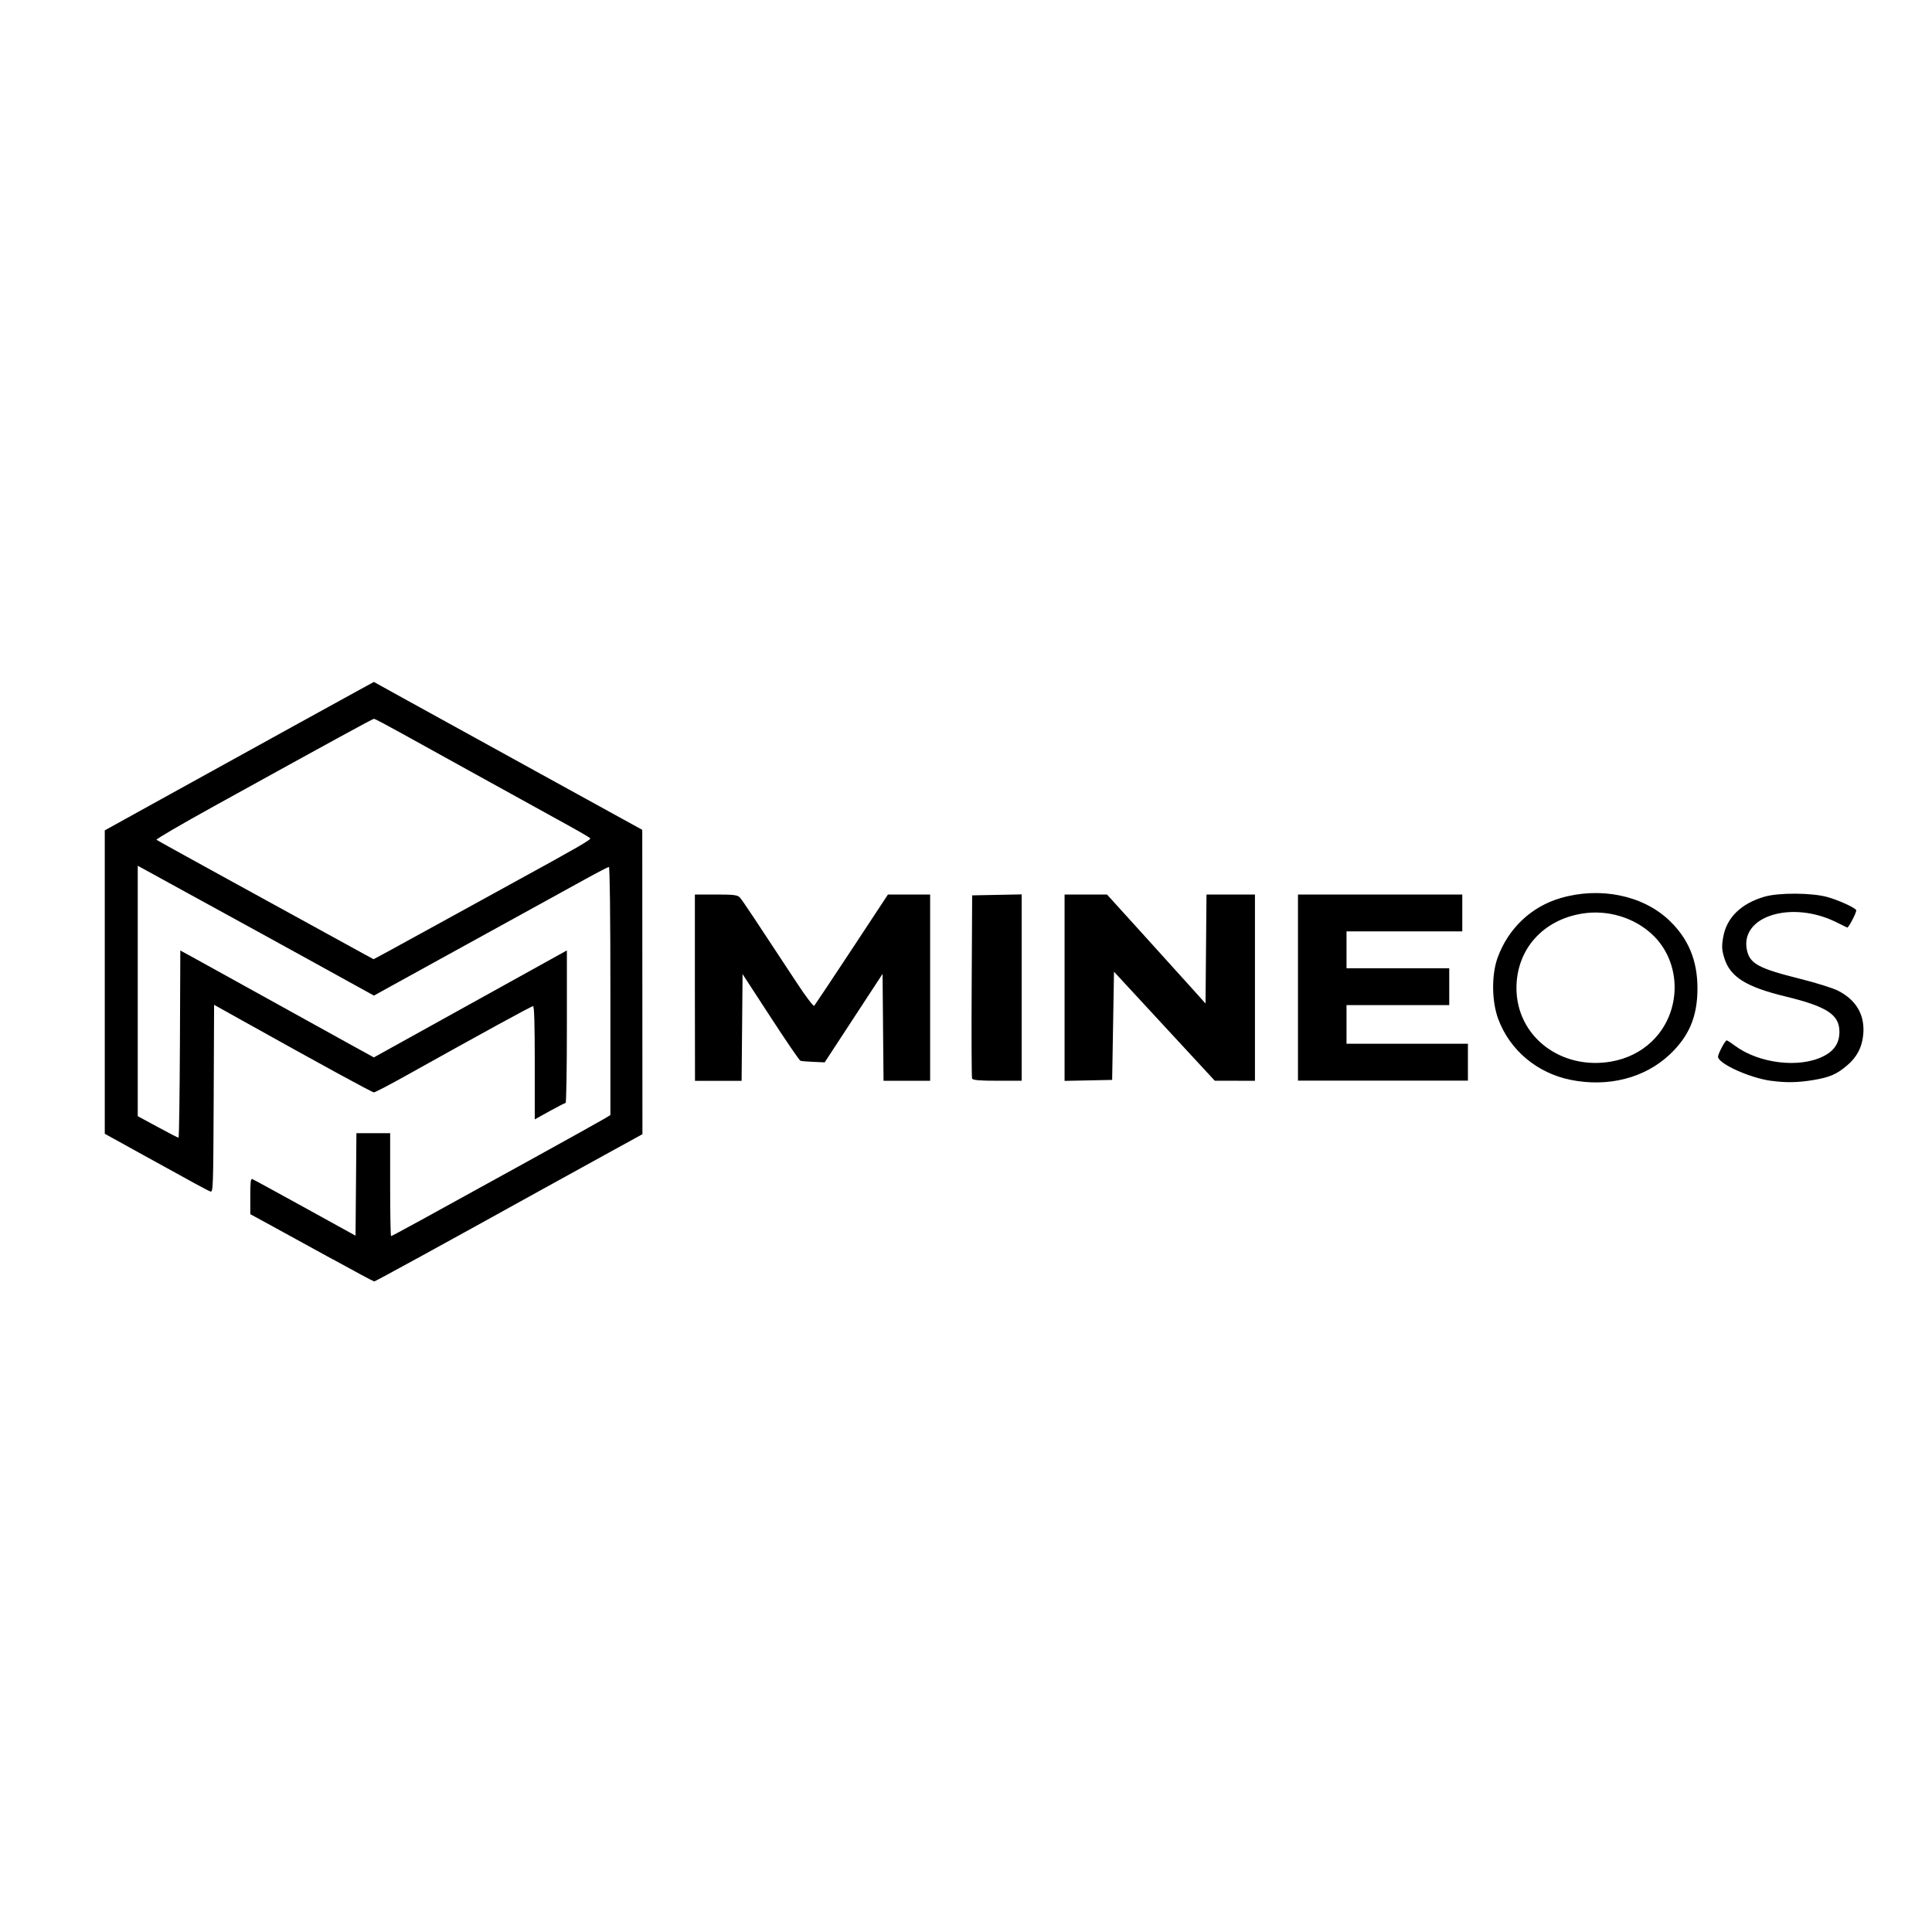
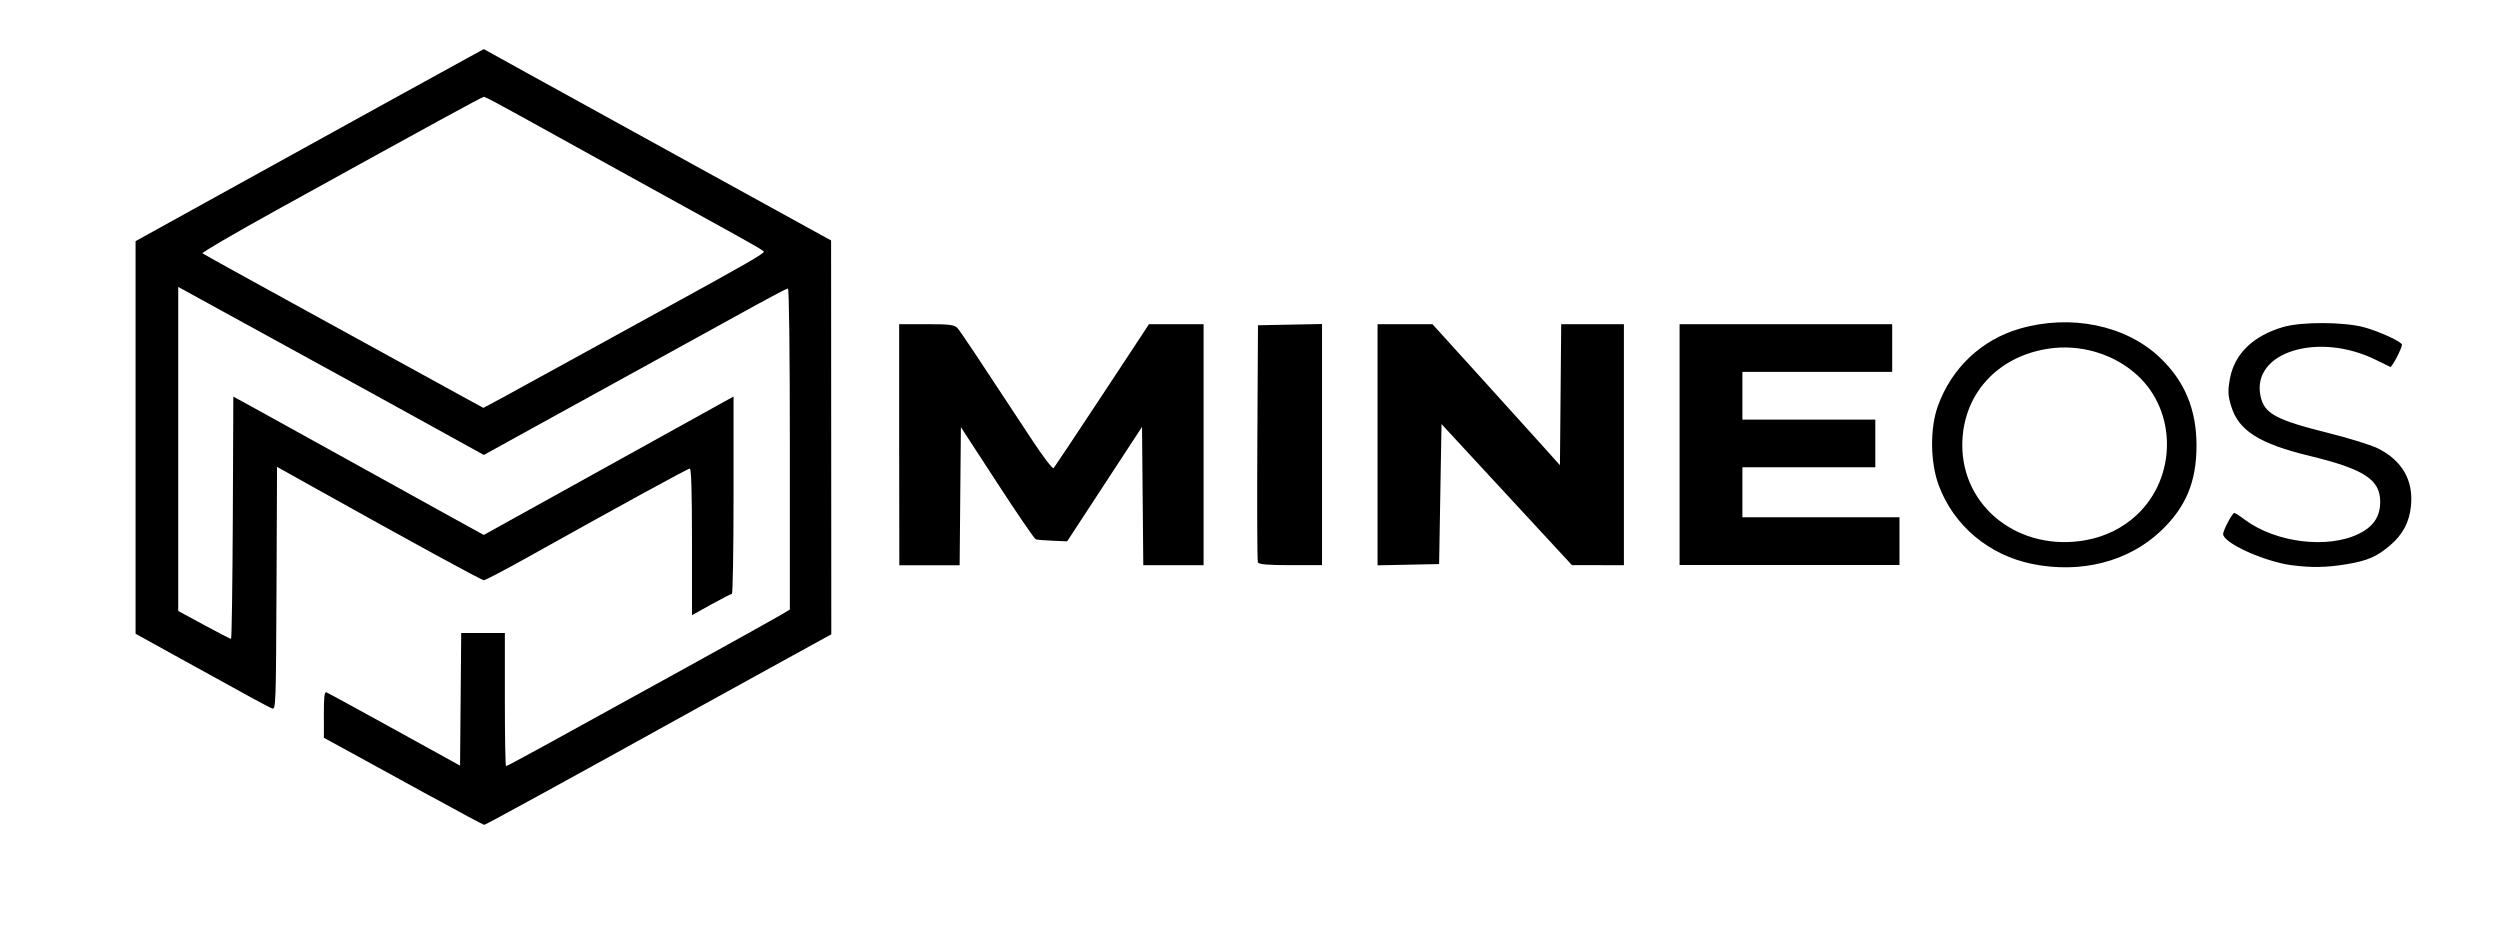
- <svg xmlns="http://www.w3.org/2000/svg" viewBox="0 0 48 48" preserveAspectRatio="xMidYMid meet" fill="none">
+ <svg xmlns="http://www.w3.org/2000/svg" viewBox="0 16 48 18" preserveAspectRatio="xMidYMid meet" fill="none">
  <defs id="defs1" />
  <g id="layer1">
    <path style="fill:#000000;stroke-width:1.358" d="M 8.271,31.29 C 7.723,30.988 7.038,30.612 6.747,30.454 l -0.528,-0.288 -8.01e-4,-0.446 c -5.87e-4,-0.342 0.011,-0.441 0.049,-0.427 0.027,0.01 0.616,0.331 1.308,0.713 l 1.258,0.694 0.011,-1.273 0.011,-1.273 h 0.419 0.419 v 1.278 c 0,0.703 0.01,1.278 0.023,1.278 0.024,0 0.729,-0.385 3.452,-1.888 0.933,-0.515 1.765,-0.978 1.847,-1.028 l 0.15,-0.091 v -3.082 c 0,-1.879 -0.015,-3.082 -0.037,-3.082 -0.02,0 -0.277,0.133 -0.569,0.294 -0.293,0.162 -1.188,0.655 -1.989,1.095 -0.802,0.44 -1.867,1.027 -2.367,1.303 L 9.29,24.735 8.822,24.477 C 8.564,24.336 8.048,24.051 7.675,23.844 7.301,23.638 6.762,23.341 6.477,23.185 6.191,23.029 5.387,22.588 4.69,22.205 l -1.268,-0.696 v 3.111 3.111 l 0.495,0.268 c 0.272,0.148 0.506,0.268 0.519,0.268 0.013,0 0.028,-1.047 0.034,-2.326 l 0.01,-2.326 0.359,0.196 c 0.198,0.108 1.015,0.56 1.817,1.005 0.802,0.445 1.722,0.954 2.045,1.132 l 0.587,0.323 2.398,-1.329 2.398,-1.329 v 1.895 c 0,1.042 -0.014,1.895 -0.032,1.895 -0.018,0 -0.197,0.092 -0.399,0.204 l -0.367,0.204 v -1.407 c 0,-0.962 -0.013,-1.407 -0.042,-1.407 -0.039,0 -1.251,0.663 -3.138,1.716 -0.42,0.235 -0.788,0.427 -0.816,0.427 -0.045,0 -1.306,-0.688 -3.312,-1.808 l -0.659,-0.368 -0.01,2.332 c -0.01,2.2 -0.014,2.331 -0.08,2.307 -0.072,-0.026 -0.36,-0.182 -1.787,-0.971 l -0.839,-0.464 v -3.769 -3.769 l 1.617,-0.894 c 2.26,-1.249 4.353,-2.403 4.741,-2.614 l 0.328,-0.179 0.81,0.448 c 0.445,0.246 1.946,1.073 3.334,1.837 l 2.524,1.389 0.002,3.781 0.002,3.781 -0.948,0.521 c -0.522,0.286 -1.29,0.71 -1.707,0.941 -2.302,1.276 -3.982,2.196 -4.009,2.196 -0.017,0 -0.478,-0.247 -1.026,-0.549 z m 2.19,-8.101 c 0.642,-0.354 1.662,-0.914 2.266,-1.245 1.634,-0.895 1.96,-1.083 1.938,-1.117 -0.011,-0.017 -0.259,-0.162 -0.55,-0.322 -0.291,-0.16 -0.718,-0.396 -0.949,-0.524 -0.231,-0.128 -0.905,-0.501 -1.498,-0.827 -0.593,-0.327 -1.362,-0.752 -1.709,-0.945 -0.347,-0.193 -0.647,-0.351 -0.666,-0.351 -0.034,0 -0.964,0.509 -3.987,2.178 -0.798,0.441 -1.436,0.813 -1.418,0.828 0.018,0.015 0.922,0.515 2.009,1.111 1.087,0.596 2.291,1.257 2.676,1.469 0.384,0.212 0.703,0.386 0.709,0.387 0.005,0.001 0.536,-0.287 1.178,-0.642 z" id="path11" />
    <path d="m 39.02,26.828 c -0.833,-0.169 -1.506,-0.734 -1.795,-1.506 -0.165,-0.44 -0.172,-1.099 -0.018,-1.526 0.265,-0.731 0.837,-1.272 1.57,-1.485 0.975,-0.283 2.029,-0.07 2.683,0.545 0.484,0.454 0.714,1.003 0.713,1.703 -9.92e-4,0.697 -0.207,1.186 -0.692,1.642 -0.621,0.585 -1.53,0.816 -2.462,0.627 z m 1.022,-0.456 c 0.38,-0.068 0.718,-0.235 0.988,-0.489 0.764,-0.719 0.768,-1.978 0.009,-2.676 -0.451,-0.415 -1.1,-0.608 -1.719,-0.511 -0.987,0.154 -1.643,0.892 -1.644,1.849 -0.002,1.2 1.102,2.053 2.367,1.827 z m 3.96,0.481 c -0.537,-0.074 -1.318,-0.429 -1.318,-0.6 0,-0.072 0.177,-0.405 0.215,-0.405 0.015,0 0.107,0.059 0.204,0.132 0.591,0.44 1.59,0.563 2.188,0.268 0.279,-0.137 0.409,-0.332 0.409,-0.613 0,-0.426 -0.309,-0.628 -1.344,-0.879 -0.974,-0.236 -1.37,-0.484 -1.515,-0.95 -0.065,-0.209 -0.069,-0.297 -0.027,-0.532 0.087,-0.479 0.444,-0.827 1.025,-0.996 0.353,-0.103 1.174,-0.099 1.56,0.008 0.29,0.08 0.719,0.278 0.719,0.332 0,0.069 -0.194,0.439 -0.224,0.427 -0.017,-0.007 -0.141,-0.068 -0.274,-0.134 -1.106,-0.548 -2.387,-0.153 -2.22,0.684 0.069,0.346 0.287,0.465 1.322,0.723 0.393,0.098 0.818,0.231 0.944,0.296 0.459,0.235 0.672,0.609 0.625,1.096 -0.03,0.313 -0.157,0.554 -0.4,0.76 -0.259,0.22 -0.431,0.295 -0.837,0.363 -0.382,0.064 -0.683,0.069 -1.052,0.019 z M 17.264,24.538 v -2.314 h 0.526 c 0.444,0 0.537,0.012 0.594,0.076 0.062,0.07 0.375,0.539 1.429,2.143 0.21,0.32 0.398,0.566 0.416,0.546 0.018,-0.02 0.438,-0.651 0.933,-1.401 l 0.899,-1.364 h 0.524 0.524 v 2.314 2.314 h -0.579 -0.579 l -0.012,-1.328 -0.012,-1.328 -0.719,1.099 -0.719,1.099 -0.278,-0.012 c -0.153,-0.006 -0.299,-0.019 -0.324,-0.027 -0.026,-0.009 -0.36,-0.497 -0.742,-1.085 l -0.696,-1.069 -0.012,1.326 -0.012,1.326 h -0.579 -0.579 z m 6.887,2.259 c -0.012,-0.03 -0.017,-1.066 -0.01,-2.303 l 0.012,-2.249 0.615,-0.012 0.615,-0.012 v 2.315 2.315 h -0.605 c -0.441,0 -0.611,-0.015 -0.627,-0.055 z m 2.298,-2.258 v -2.315 h 0.527 0.527 l 0.876,0.966 c 0.482,0.532 1.033,1.141 1.224,1.354 l 0.348,0.388 0.012,-1.354 0.012,-1.354 h 0.602 0.602 v 2.314 2.314 l -0.499,-9.3e-4 -0.499,-9.31e-4 -1.252,-1.354 -1.252,-1.354 -0.023,1.344 -0.023,1.344 -0.591,0.012 -0.591,0.012 z m 5.799,-0.001 v -2.314 h 2.041 2.041 v 0.458 0.458 h -1.438 -1.438 v 0.458 0.458 h 1.276 1.276 v 0.458 0.458 h -1.276 -1.276 v 0.48 0.48 h 1.508 1.508 v 0.458 0.458 h -2.111 -2.111 z" style="fill:#000000;stroke-width:1.578" id="path1" />
  </g>
</svg>
